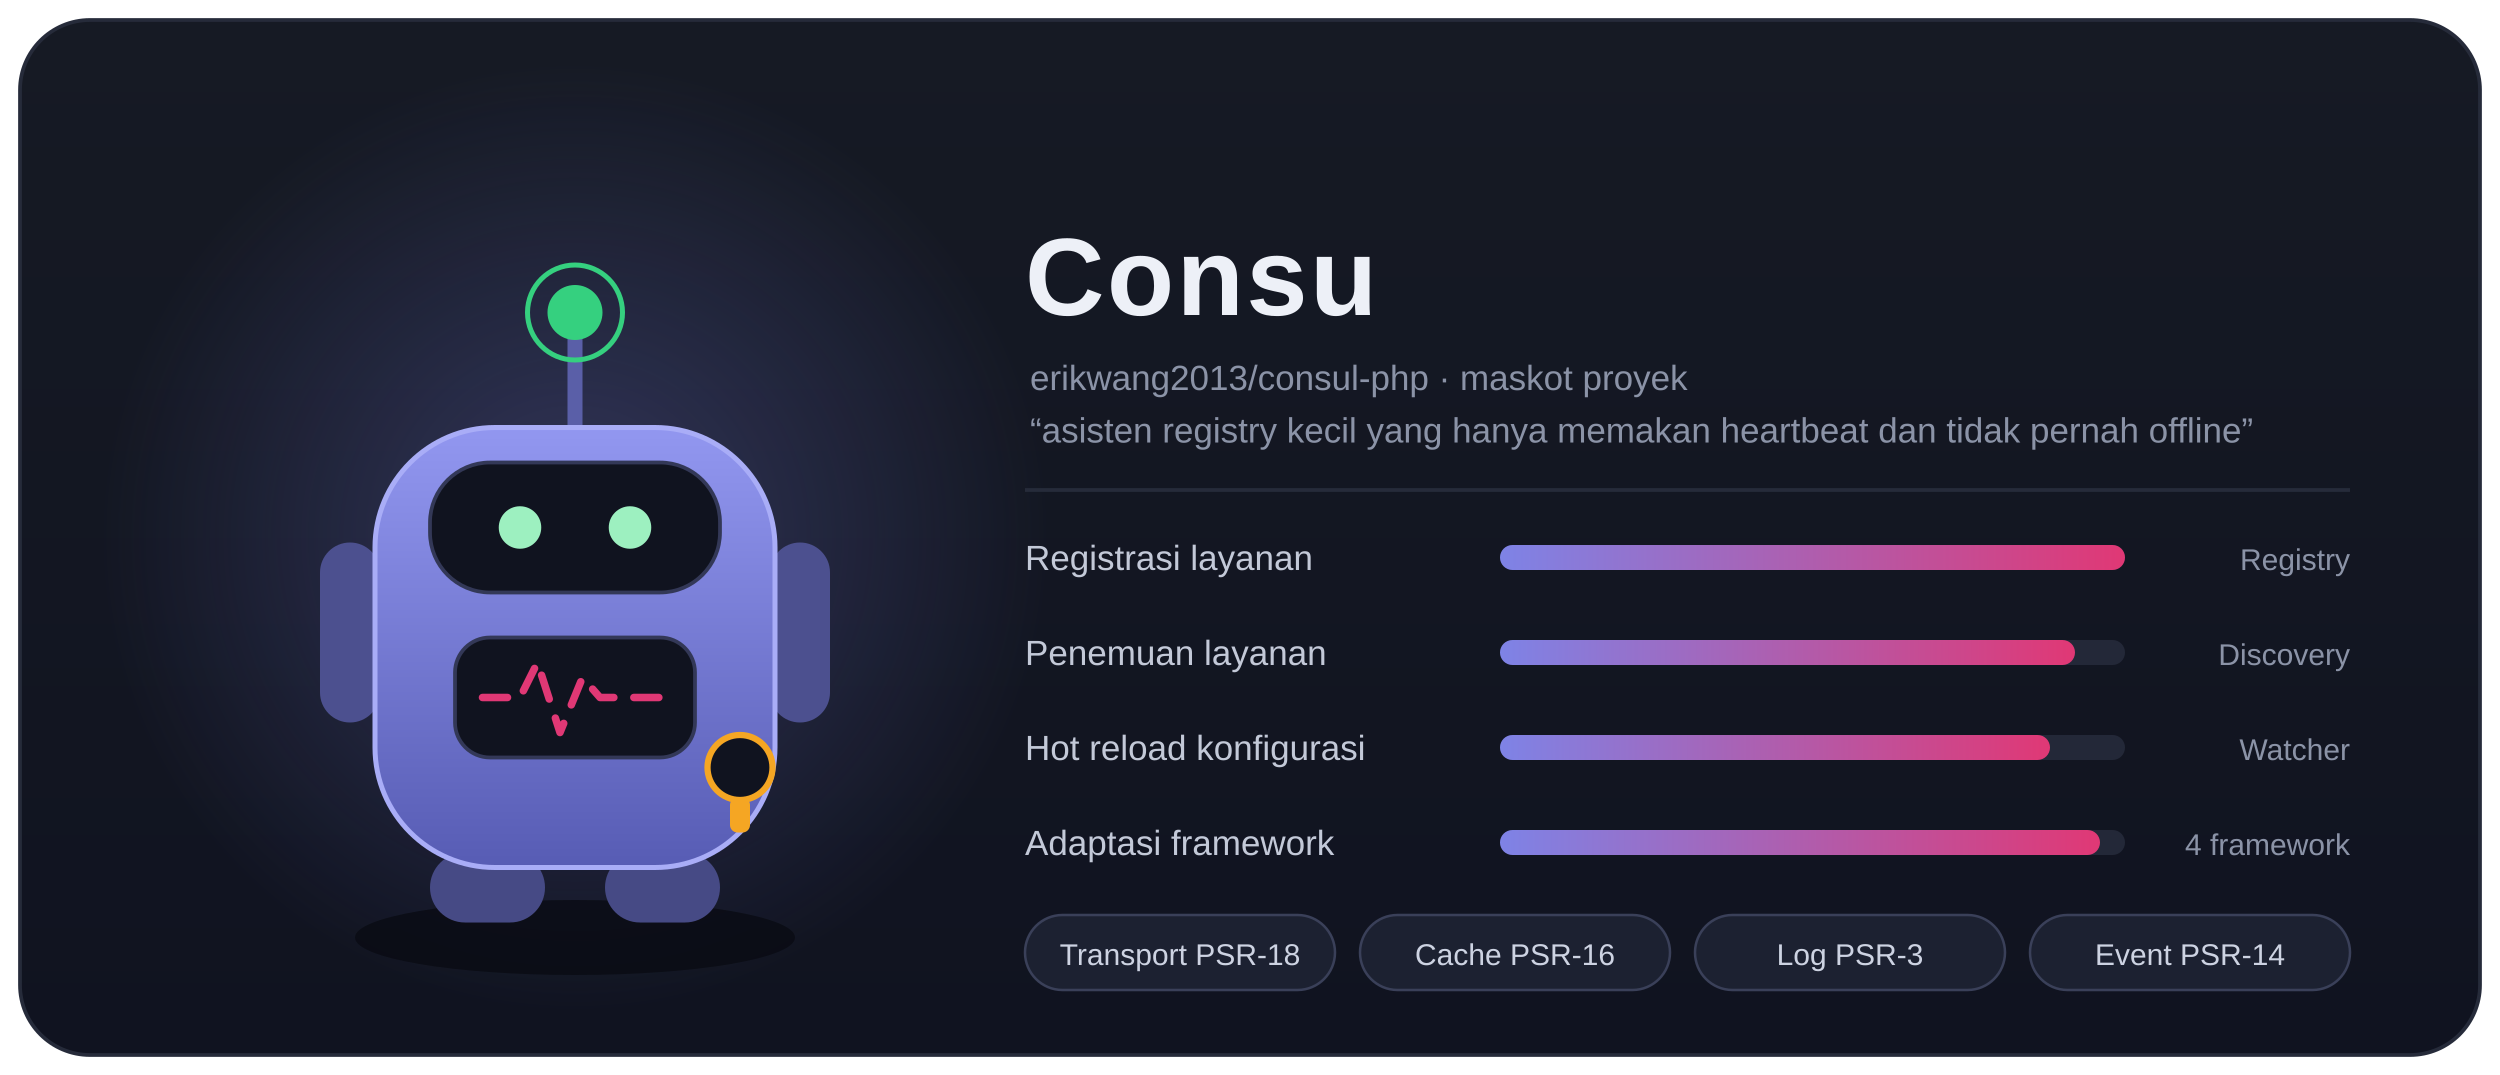
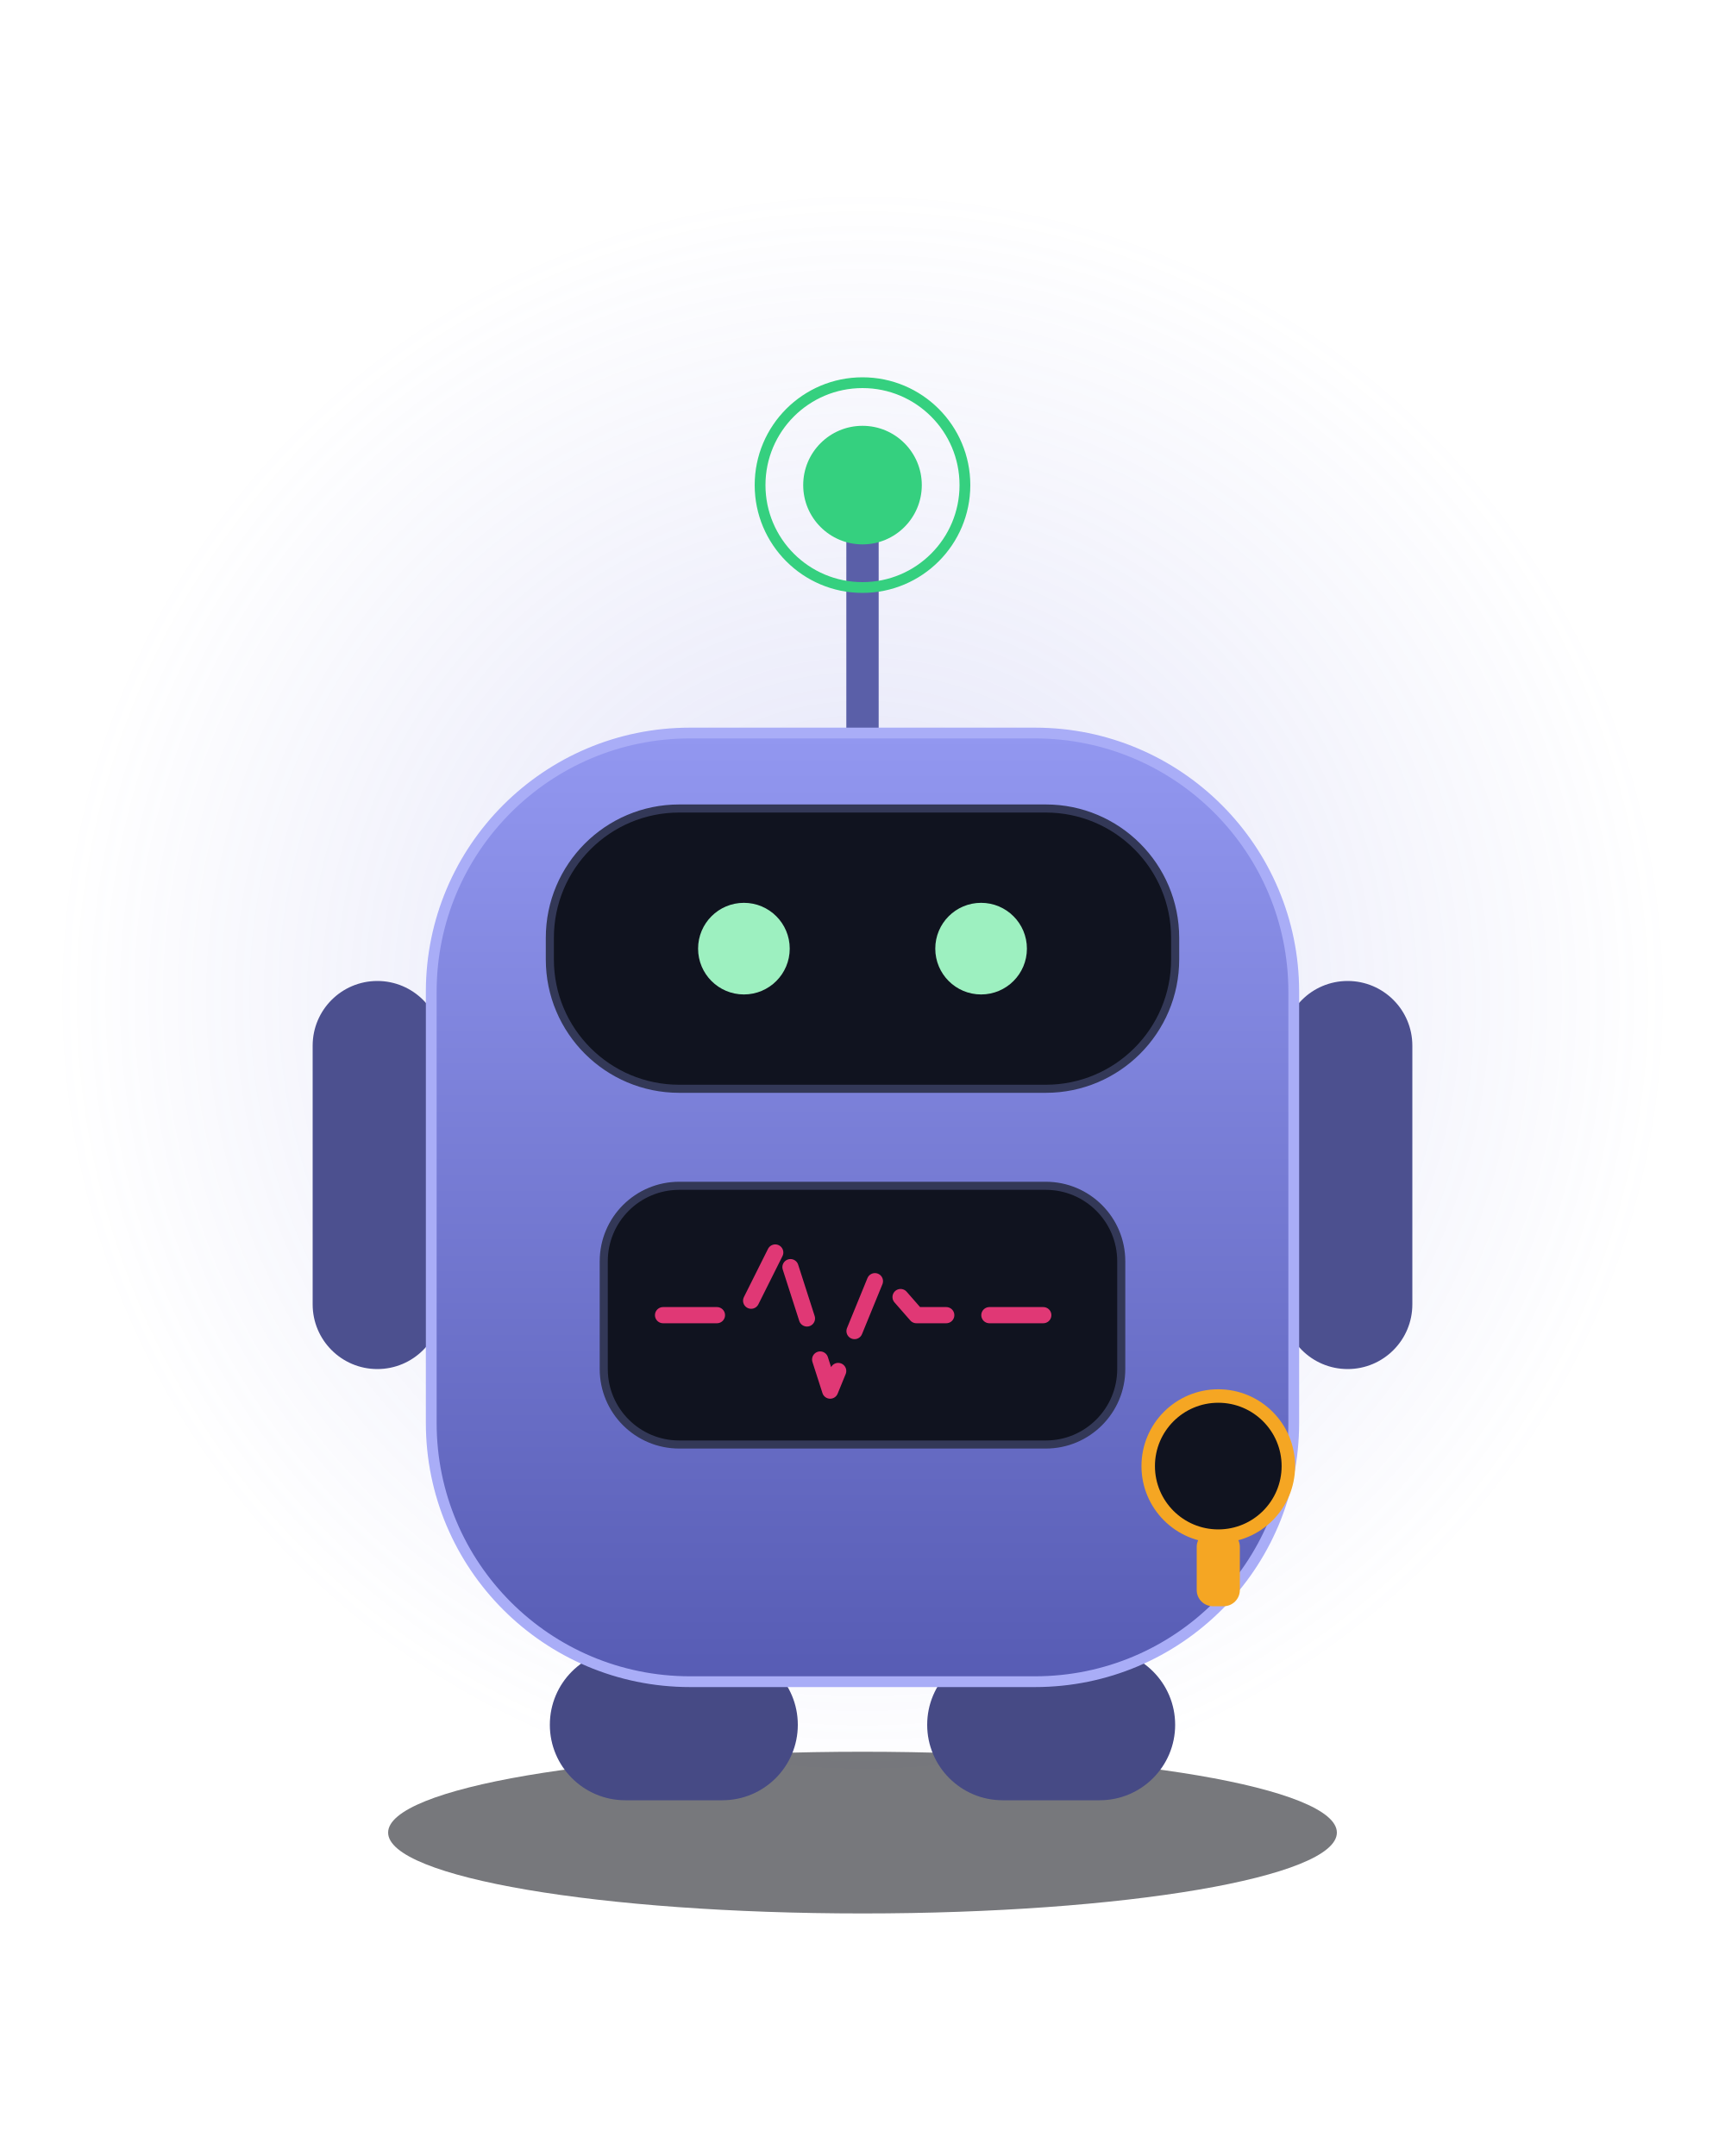
- <svg xmlns="http://www.w3.org/2000/svg" width="1000" height="430" viewBox="0 0 1000 430" role="img" aria-label="Consu, maskot proyek consul-php">
-   <style>
-     .t { font-family: -apple-system, BlinkMacSystemFont, "Segoe UI", "Helvetica Neue", Arial, "DejaVu Sans", "Noto Sans SC", "PingFang SC", "Microsoft YaHei", sans-serif; }
-     .name { font-size: 44px; font-weight: 700; fill: #EDF0F7; letter-spacing: 1px; }
-     .sub { font-size: 14px; fill: #8B93A7; }
-     .label { font-size: 14px; fill: #C3C9D8; }
-     .val { font-size: 12px; fill: #8B93A7; }
-     .chip { font-size: 12px; fill: #CDD3E2; }
-   </style>
+ <svg xmlns="http://www.w3.org/2000/svg" width="320" height="400" viewBox="0 0 320 400" role="img" aria-label="Consu — maskot proyek consul-php">
  <defs>
-     <linearGradient id="panel" x1="0" y1="0" x2="0" y2="1">
-       <stop offset="0" stop-color="#161A24" />
-       <stop offset="1" stop-color="#101320" />
-     </linearGradient>
    <linearGradient id="body" x1="0" y1="0" x2="0" y2="1">
      <stop offset="0" stop-color="#9297F0" />
      <stop offset="1" stop-color="#575CB4" />
    </linearGradient>
-     <linearGradient id="bar" x1="0" y1="0" x2="1" y2="0">
-       <stop offset="0" stop-color="#7E83E6" />
-       <stop offset="1" stop-color="#E03875" />
-     </linearGradient>
    <radialGradient id="glow" cx="0.5" cy="0.5" r="0.5">
-       <stop offset="0" stop-color="#7A7FE0" stop-opacity="0.30" />
+       <stop offset="0" stop-color="#7A7FE0" stop-opacity="0.22" />
      <stop offset="1" stop-color="#7A7FE0" stop-opacity="0" />
    </radialGradient>
  </defs>
-   <rect x="8" y="8" width="984" height="414" rx="28" fill="url(#panel)" stroke="#262B3A" stroke-width="1.5" />
-   <circle cx="230" cy="215" r="190" fill="url(#glow)" />
-   <g class="t" transform="translate(230,235)">
+   <circle cx="160" cy="185" r="150" fill="url(#glow)" />
+   <g transform="translate(160,200)">
    <g>
      <animateTransform attributeName="transform" type="translate" values="0 0; 0 -8; 0 0" dur="4.4s" repeatCount="indefinite" />
-       <ellipse cx="0" cy="140" rx="88" ry="15" fill="#080A11" opacity="0.75" />
+       <ellipse cx="0" cy="140" rx="88" ry="15" fill="#080A11" opacity="0.55" />
      <line x1="0" y1="-62" x2="0" y2="-100" stroke="#5A5FA8" stroke-width="6" stroke-linecap="round" />
      <circle cx="0" cy="-110" r="19" fill="none" stroke="#35D07F" stroke-width="2">
        <animate attributeName="r" values="11;22;22" dur="2.6s" repeatCount="indefinite" />
        <animate attributeName="opacity" values="0.75;0;0" dur="2.6s" repeatCount="indefinite" />
      </circle>
      <circle cx="0" cy="-110" r="11" fill="#35D07F" />
      <rect x="-102" y="-18" width="24" height="72" rx="12" fill="#4C508F" />
      <rect x="78" y="-18" width="24" height="72" rx="12" fill="#4C508F" />
      <rect x="-58" y="106" width="46" height="28" rx="14" fill="#464A85" />
      <rect x="12" y="106" width="46" height="28" rx="14" fill="#464A85" />
      <rect x="-80" y="-64" width="160" height="176" rx="48" fill="url(#body)" stroke="#A9ADF7" stroke-width="2" />
      <rect x="-58" y="-50" width="116" height="52" rx="24" fill="#10131F" stroke="#333857" stroke-width="1.5" />
      <ellipse cx="-22" cy="-24" rx="8.5" ry="8.5" fill="#9DF0C0">
        <animate attributeName="ry" values="8.5;8.5;1;8.5;8.5" keyTimes="0;0.88;0.92;0.96;1" dur="5s" repeatCount="indefinite" />
      </ellipse>
      <ellipse cx="22" cy="-24" rx="8.5" ry="8.5" fill="#9DF0C0">
        <animate attributeName="ry" values="8.5;8.5;1;8.5;8.5" keyTimes="0;0.88;0.92;0.96;1" dur="5s" repeatCount="indefinite" />
      </ellipse>
      <rect x="-48" y="20" width="96" height="48" rx="14" fill="#10131F" stroke="#333857" stroke-width="1.5" />
      <path d="M-37 44 H-22 L-15 30 L-6 58 L3 36 L10 44 H37" fill="none" stroke="#E03875" stroke-width="3" stroke-linecap="round" stroke-linejoin="round" stroke-dasharray="10 8">
        <animate attributeName="stroke-dashoffset" from="0" to="-36" dur="1.6s" repeatCount="indefinite" />
      </path>
      <circle cx="66" cy="72" r="13" fill="#10131F" stroke="#F5A623" stroke-width="2.5" />
      <rect x="62" y="84" width="8" height="14" rx="3" fill="#F5A623" />
    </g>
  </g>
-   <g class="t">
-     <text class="name" x="410" y="126">Consu</text>
-     <text class="sub" x="412" y="156">erikwang2013/consul-php · maskot proyek</text>
-     <text class="sub" x="412" y="177" fill="#6E768A">“asisten registry kecil yang hanya memakan heartbeat dan tidak pernah offline”</text>
-     <line x1="410" y1="196" x2="940" y2="196" stroke="#262B3A" stroke-width="1.5" />
-     <text class="label" x="410" y="228">Registrasi layanan</text>
-     <rect x="600" y="218" width="250" height="10" rx="5" fill="#232838" />
-     <rect x="600" y="218" width="250" height="10" rx="5" fill="url(#bar)" />
-     <text class="val" x="940" y="228" text-anchor="end">Registry</text>
-     <text class="label" x="410" y="266">Penemuan layanan</text>
-     <rect x="600" y="256" width="250" height="10" rx="5" fill="#232838" />
-     <rect x="600" y="256" width="230" height="10" rx="5" fill="url(#bar)" />
-     <text class="val" x="940" y="266" text-anchor="end">Discovery</text>
-     <text class="label" x="410" y="304">Hot reload konfigurasi</text>
-     <rect x="600" y="294" width="250" height="10" rx="5" fill="#232838" />
-     <rect x="600" y="294" width="220" height="10" rx="5" fill="url(#bar)" />
-     <text class="val" x="940" y="304" text-anchor="end">Watcher</text>
-     <text class="label" x="410" y="342">Adaptasi framework</text>
-     <rect x="600" y="332" width="250" height="10" rx="5" fill="#232838" />
-     <rect x="600" y="332" width="240" height="10" rx="5" fill="url(#bar)" />
-     <text class="val" x="940" y="342" text-anchor="end">4 framework</text>
-     <rect x="410" y="366" width="124" height="30" rx="15" fill="#1C2131" stroke="#3A4059" />
-     <text class="chip" x="472" y="386" text-anchor="middle">Transport PSR-18</text>
-     <rect x="544" y="366" width="124" height="30" rx="15" fill="#1C2131" stroke="#3A4059" />
-     <text class="chip" x="606" y="386" text-anchor="middle">Cache PSR-16</text>
-     <rect x="678" y="366" width="124" height="30" rx="15" fill="#1C2131" stroke="#3A4059" />
-     <text class="chip" x="740" y="386" text-anchor="middle">Log PSR-3</text>
-     <rect x="812" y="366" width="128" height="30" rx="15" fill="#1C2131" stroke="#3A4059" />
-     <text class="chip" x="876" y="386" text-anchor="middle">Event PSR-14</text>
-   </g>
</svg>
